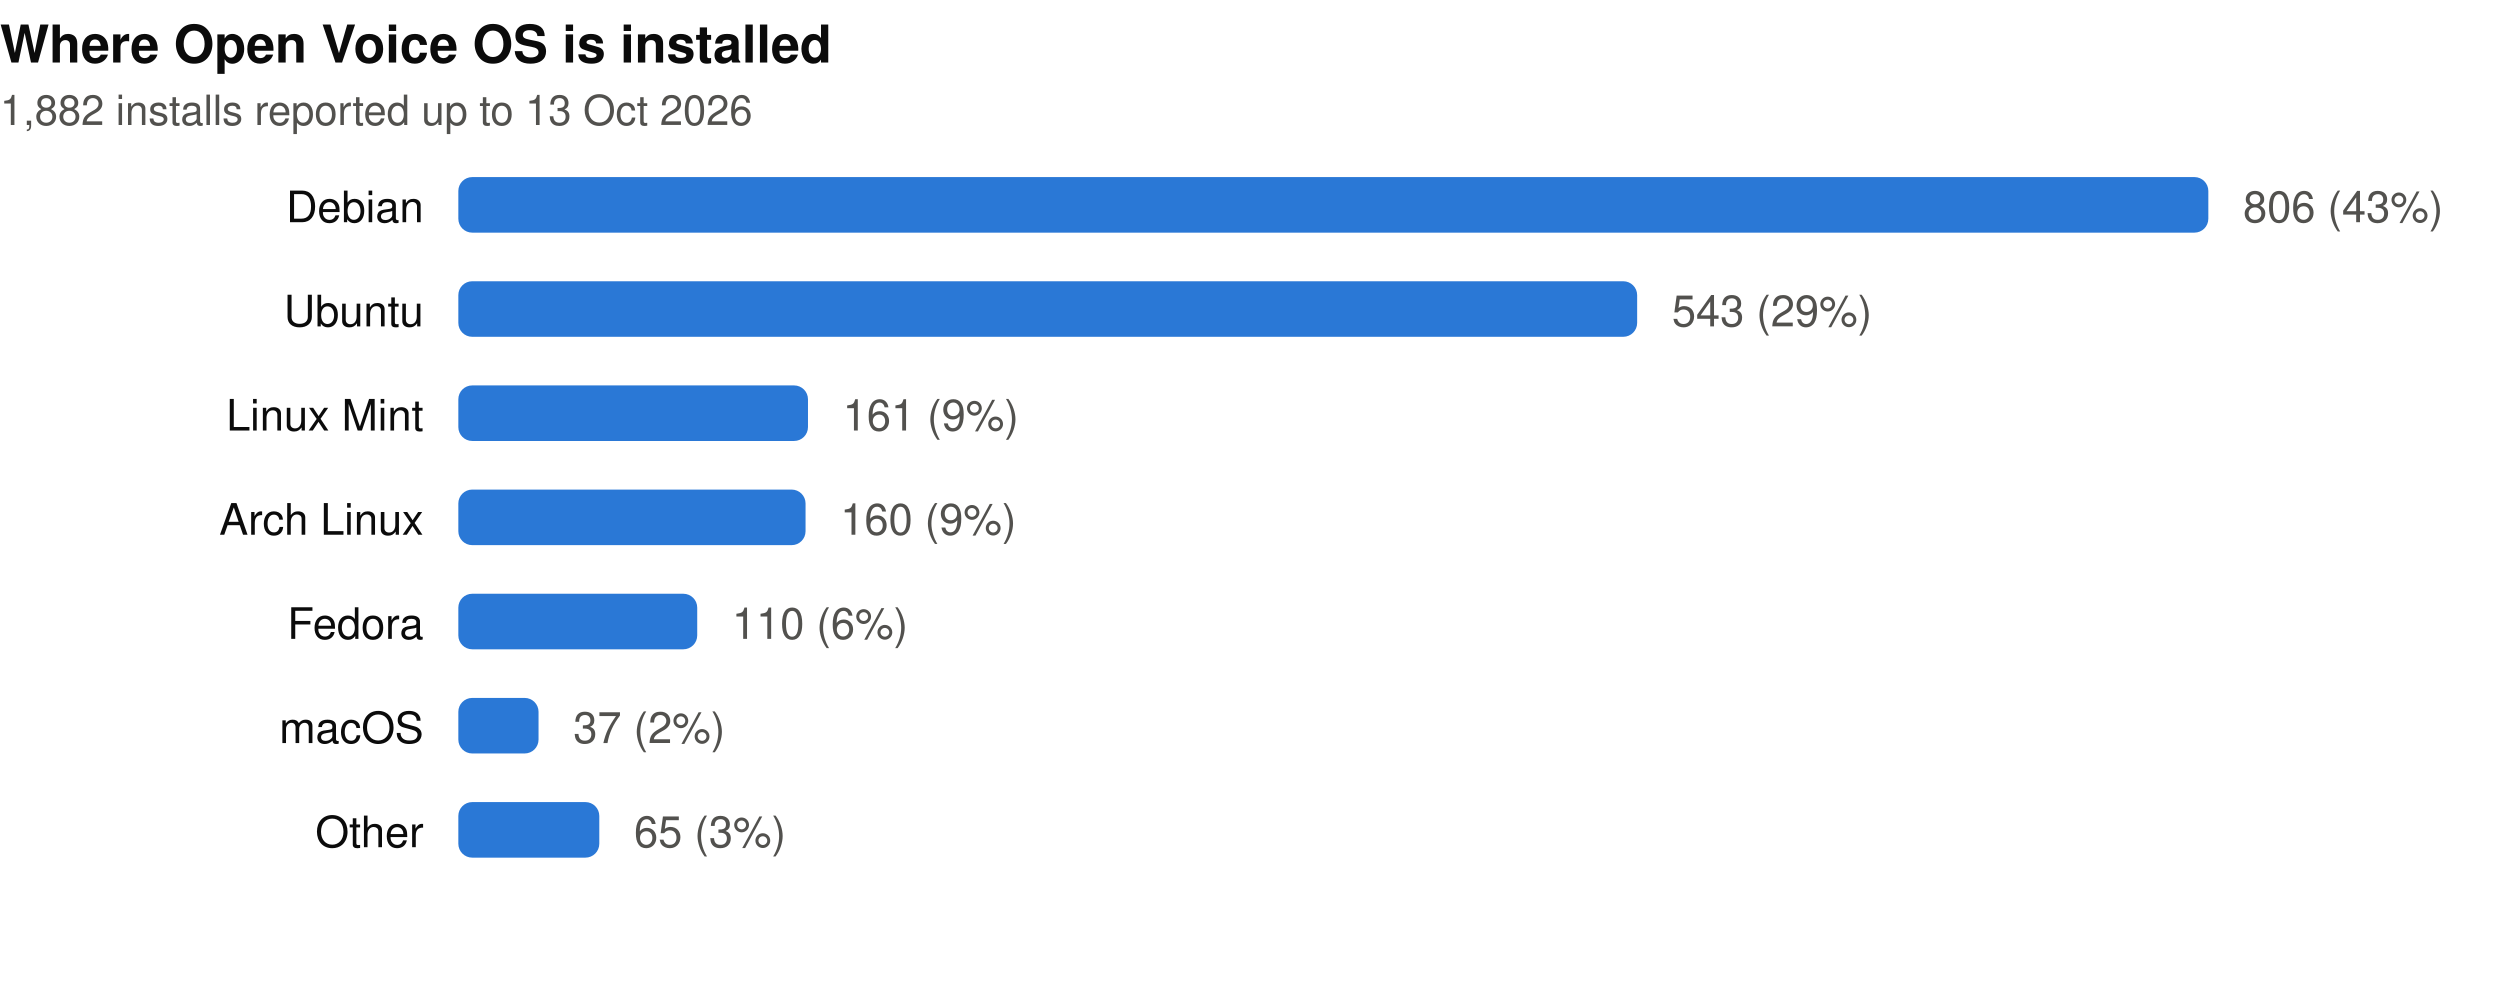
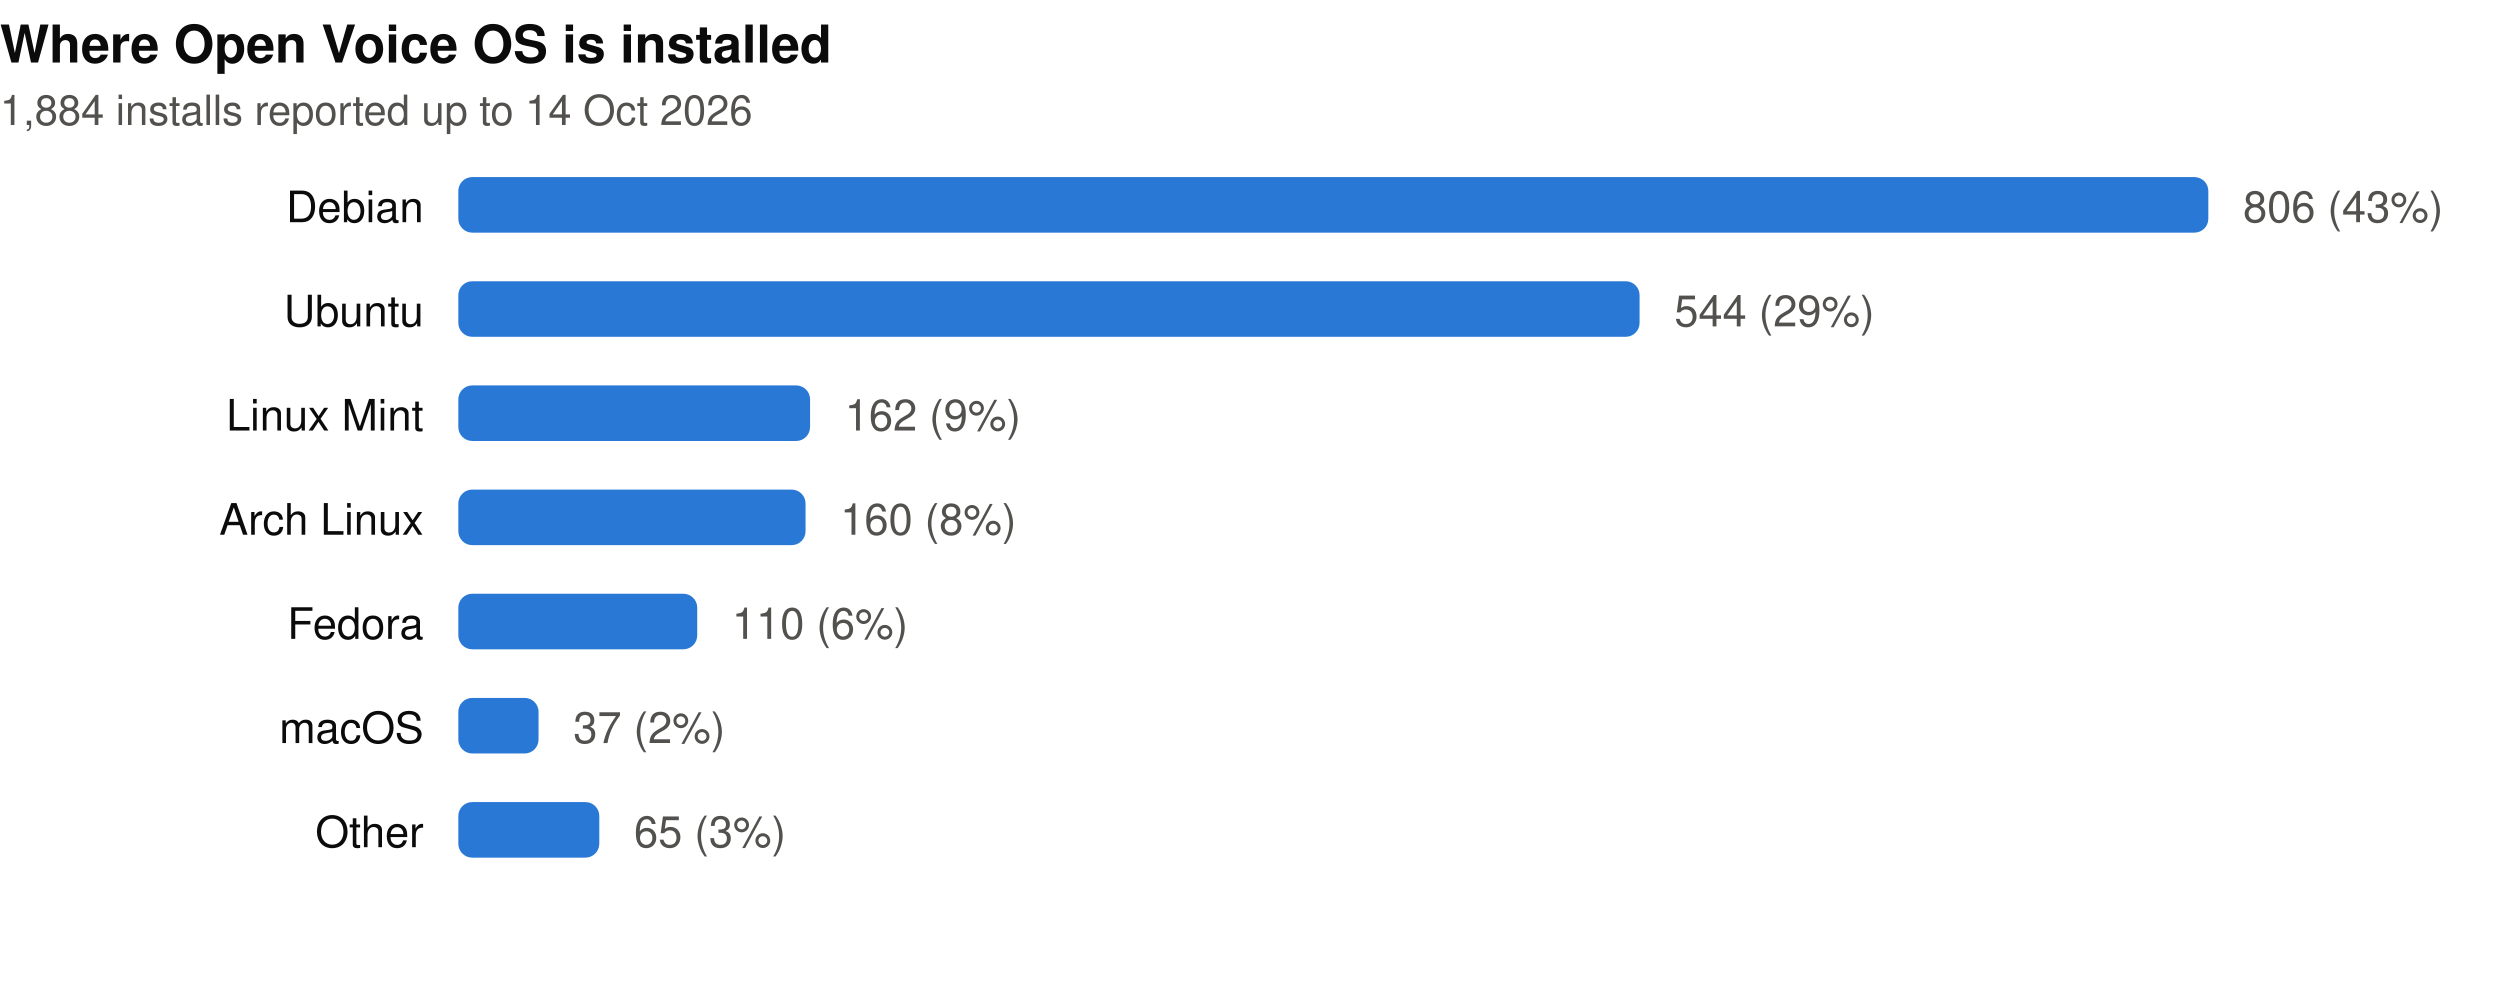
- <svg xmlns="http://www.w3.org/2000/svg" width="720" height="284" viewBox="0 0 720 284" role="img" aria-label="Where Open Voice OS is installed. 1,882 installs reported up to 13 Oct 2026">
+ <svg xmlns="http://www.w3.org/2000/svg" width="720" height="284" viewBox="0 0 720 284" role="img" aria-label="Where Open Voice OS is installed. 1,884 installs reported up to 14 Oct 2026">
  <text x="0" y="18" font-family="ui-sans-serif,-apple-system,BlinkMacSystemFont,'Segoe UI',Helvetica,Arial,sans-serif" font-size="15" font-weight="600" fill="#0b0b0b">Where Open Voice OS is installed</text>
-   <text x="0" y="36" font-family="ui-sans-serif,-apple-system,BlinkMacSystemFont,'Segoe UI',Helvetica,Arial,sans-serif" font-size="12" fill="#52514e">1,882 installs reported up to 13 Oct 2026</text>
+   <text x="0" y="36" font-family="ui-sans-serif,-apple-system,BlinkMacSystemFont,'Segoe UI',Helvetica,Arial,sans-serif" font-size="12" fill="#52514e">1,884 installs reported up to 14 Oct 2026</text>
  <text x="122" y="64.0" text-anchor="end" font-family="ui-sans-serif,-apple-system,BlinkMacSystemFont,'Segoe UI',Helvetica,Arial,sans-serif" font-size="12.5" fill="#0b0b0b">Debian</text>
  <rect x="132" y="51.0" width="504.0" height="16" rx="4" fill="#2a78d6" />
  <text x="646.0" y="64.0" font-family="ui-sans-serif,-apple-system,BlinkMacSystemFont,'Segoe UI',Helvetica,Arial,sans-serif" font-size="12.5" fill="#52514e">806 (43%)</text>
  <text x="122" y="94.0" text-anchor="end" font-family="ui-sans-serif,-apple-system,BlinkMacSystemFont,'Segoe UI',Helvetica,Arial,sans-serif" font-size="12.5" fill="#0b0b0b">Ubuntu</text>
-   <rect x="132" y="81.0" width="339.5" height="16" rx="4" fill="#2a78d6" />
-   <text x="481.5" y="94.0" font-family="ui-sans-serif,-apple-system,BlinkMacSystemFont,'Segoe UI',Helvetica,Arial,sans-serif" font-size="12.5" fill="#52514e">543 (29%)</text>
+   <rect x="132" y="81.0" width="340.2" height="16" rx="4" fill="#2a78d6" />
+   <text x="482.2" y="94.0" font-family="ui-sans-serif,-apple-system,BlinkMacSystemFont,'Segoe UI',Helvetica,Arial,sans-serif" font-size="12.5" fill="#52514e">544 (29%)</text>
  <text x="122" y="124.0" text-anchor="end" font-family="ui-sans-serif,-apple-system,BlinkMacSystemFont,'Segoe UI',Helvetica,Arial,sans-serif" font-size="12.5" fill="#0b0b0b">Linux Mint</text>
-   <rect x="132" y="111.0" width="100.7" height="16" rx="4" fill="#2a78d6" />
-   <text x="242.7" y="124.0" font-family="ui-sans-serif,-apple-system,BlinkMacSystemFont,'Segoe UI',Helvetica,Arial,sans-serif" font-size="12.5" fill="#52514e">161 (9%)</text>
+   <rect x="132" y="111.0" width="101.3" height="16" rx="4" fill="#2a78d6" />
+   <text x="243.3" y="124.0" font-family="ui-sans-serif,-apple-system,BlinkMacSystemFont,'Segoe UI',Helvetica,Arial,sans-serif" font-size="12.5" fill="#52514e">162 (9%)</text>
  <text x="122" y="154.0" text-anchor="end" font-family="ui-sans-serif,-apple-system,BlinkMacSystemFont,'Segoe UI',Helvetica,Arial,sans-serif" font-size="12.5" fill="#0b0b0b">Arch Linux</text>
  <rect x="132" y="141.0" width="100.0" height="16" rx="4" fill="#2a78d6" />
-   <text x="242.0" y="154.0" font-family="ui-sans-serif,-apple-system,BlinkMacSystemFont,'Segoe UI',Helvetica,Arial,sans-serif" font-size="12.5" fill="#52514e">160 (9%)</text>
+   <text x="242.0" y="154.0" font-family="ui-sans-serif,-apple-system,BlinkMacSystemFont,'Segoe UI',Helvetica,Arial,sans-serif" font-size="12.5" fill="#52514e">160 (8%)</text>
  <text x="122" y="184.0" text-anchor="end" font-family="ui-sans-serif,-apple-system,BlinkMacSystemFont,'Segoe UI',Helvetica,Arial,sans-serif" font-size="12.5" fill="#0b0b0b">Fedora</text>
  <rect x="132" y="171.0" width="68.8" height="16" rx="4" fill="#2a78d6" />
  <text x="210.8" y="184.0" font-family="ui-sans-serif,-apple-system,BlinkMacSystemFont,'Segoe UI',Helvetica,Arial,sans-serif" font-size="12.5" fill="#52514e">110 (6%)</text>
  <text x="122" y="214.0" text-anchor="end" font-family="ui-sans-serif,-apple-system,BlinkMacSystemFont,'Segoe UI',Helvetica,Arial,sans-serif" font-size="12.5" fill="#0b0b0b">macOS</text>
  <rect x="132" y="201.0" width="23.1" height="16" rx="4" fill="#2a78d6" />
  <text x="165.1" y="214.0" font-family="ui-sans-serif,-apple-system,BlinkMacSystemFont,'Segoe UI',Helvetica,Arial,sans-serif" font-size="12.5" fill="#52514e">37 (2%)</text>
  <text x="122" y="244.0" text-anchor="end" font-family="ui-sans-serif,-apple-system,BlinkMacSystemFont,'Segoe UI',Helvetica,Arial,sans-serif" font-size="12.5" fill="#0b0b0b">Other</text>
  <rect x="132" y="231.0" width="40.6" height="16" rx="4" fill="#2a78d6" />
  <text x="182.6" y="244.0" font-family="ui-sans-serif,-apple-system,BlinkMacSystemFont,'Segoe UI',Helvetica,Arial,sans-serif" font-size="12.5" fill="#52514e">65 (3%)</text>
</svg>
